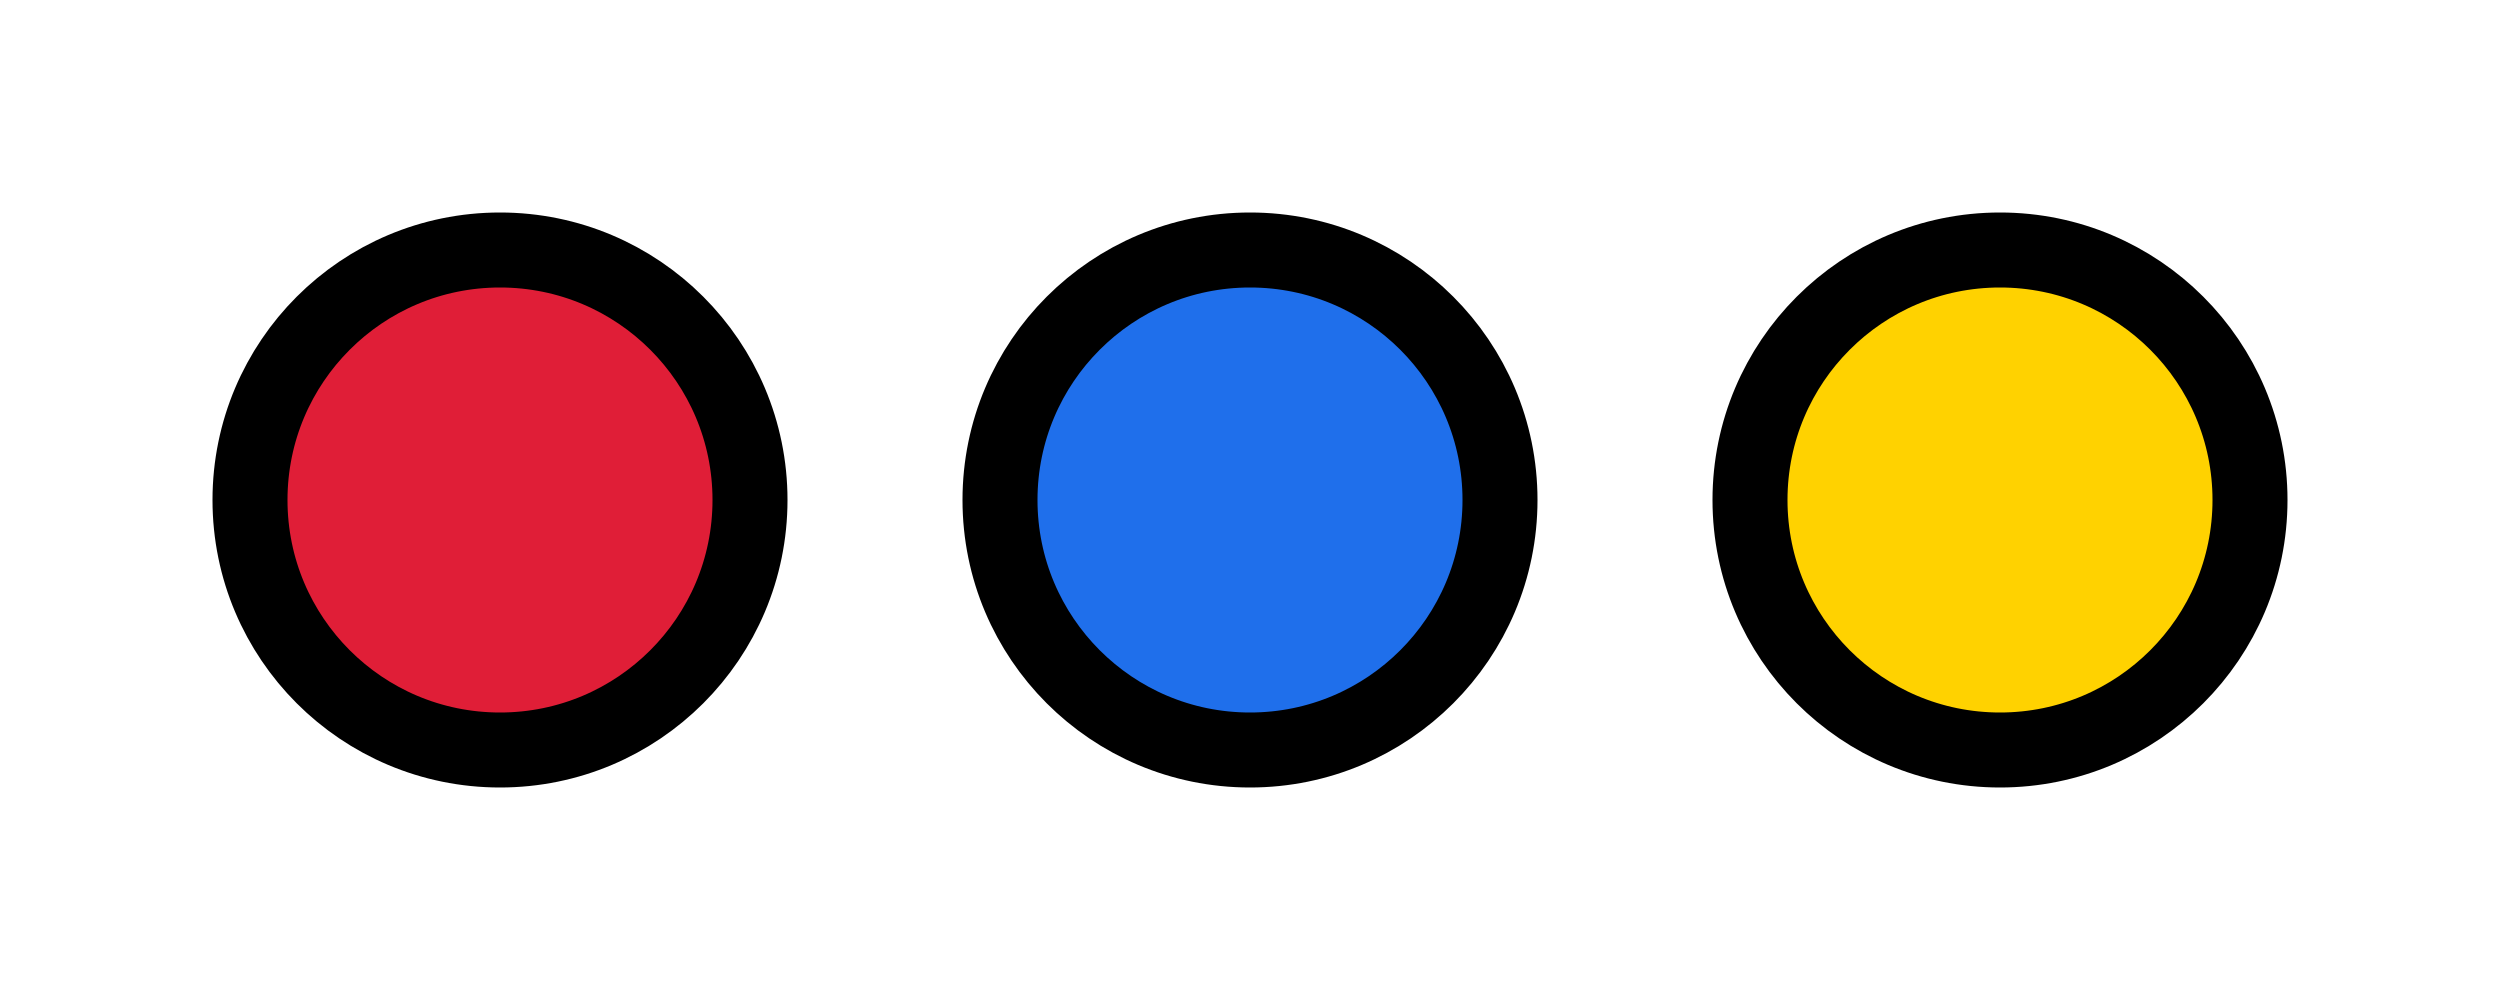
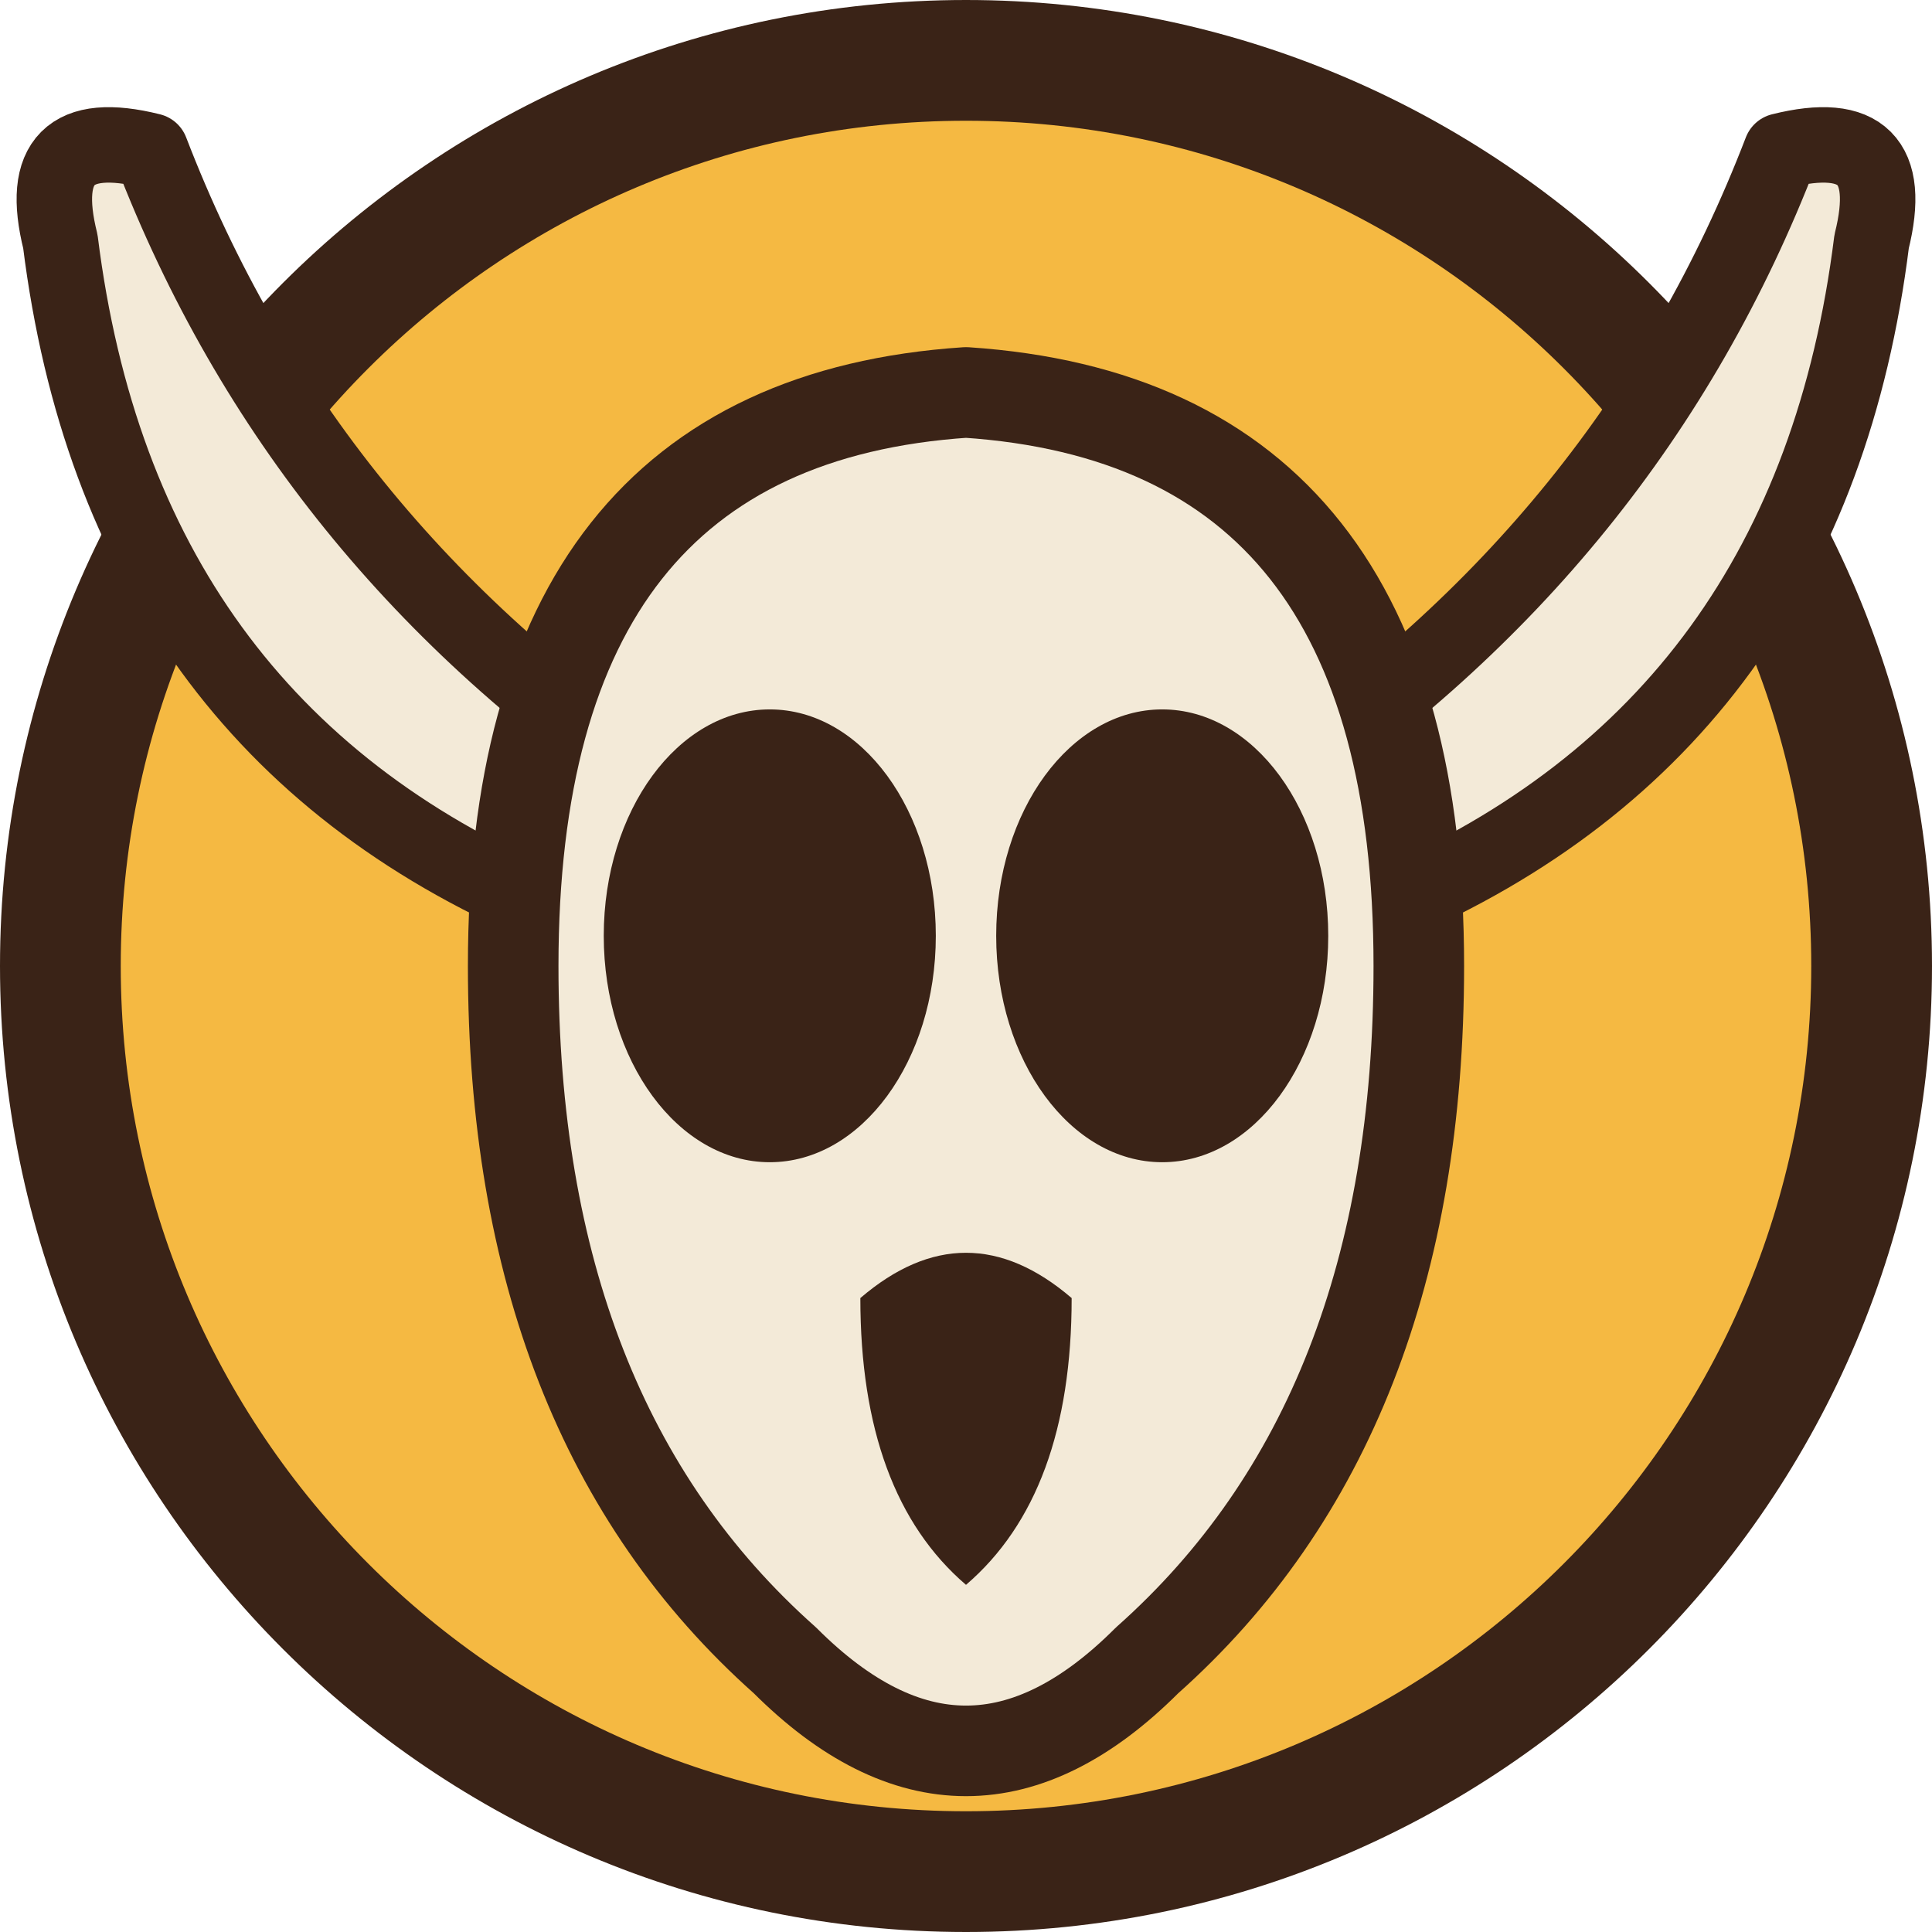
- <svg xmlns="http://www.w3.org/2000/svg" viewBox="0 0 100 40">
-   <circle cx="20" cy="20" r="10" fill="#e01e37" stroke="#000" stroke-width="3" />
-   <circle cx="50" cy="20" r="10" fill="#1f6feb" stroke="#000" stroke-width="3" />
-   <circle cx="80" cy="20" r="10" fill="#ffd200" stroke="#000" stroke-width="3" />
+ <svg xmlns="http://www.w3.org/2000/svg" viewBox="0 0 64 64">
+   <circle cx="32" cy="32" r="30" fill="#f5b942" stroke="#3a2317" stroke-width="4" />
+   <path d="M18 30 Q4 24 2 8 Q1 4 5 5 Q10 18 22 26 Z" fill="#f3ead8" stroke="#3a2317" stroke-width="2.5" stroke-linejoin="round" />
+   <path d="M46 30 Q60 24 62 8 Q63 4 59 5 Q54 18 42 26 Z" fill="#f3ead8" stroke="#3a2317" stroke-width="2.5" stroke-linejoin="round" />
+   <path d="M32 13 Q47 14 47 32 Q47 47 38 55 Q35 58 32 58 Q29 58 26 55 Q17 47 17 32 Q17 14 32 13 Z" fill="#f3ead8" stroke="#3a2317" stroke-width="3" stroke-linejoin="round" />
+   <ellipse cx="25.5" cy="31" rx="5.5" ry="7.5" fill="#3a2317" />
+   <ellipse cx="38.5" cy="31" rx="5.5" ry="7.5" fill="#3a2317" />
+   <path d="M28.5 43 Q32 40 35.5 43 Q35.5 49.5 32 52.5 Q28.5 49.5 28.5 43 Z" fill="#3a2317" />
</svg>
